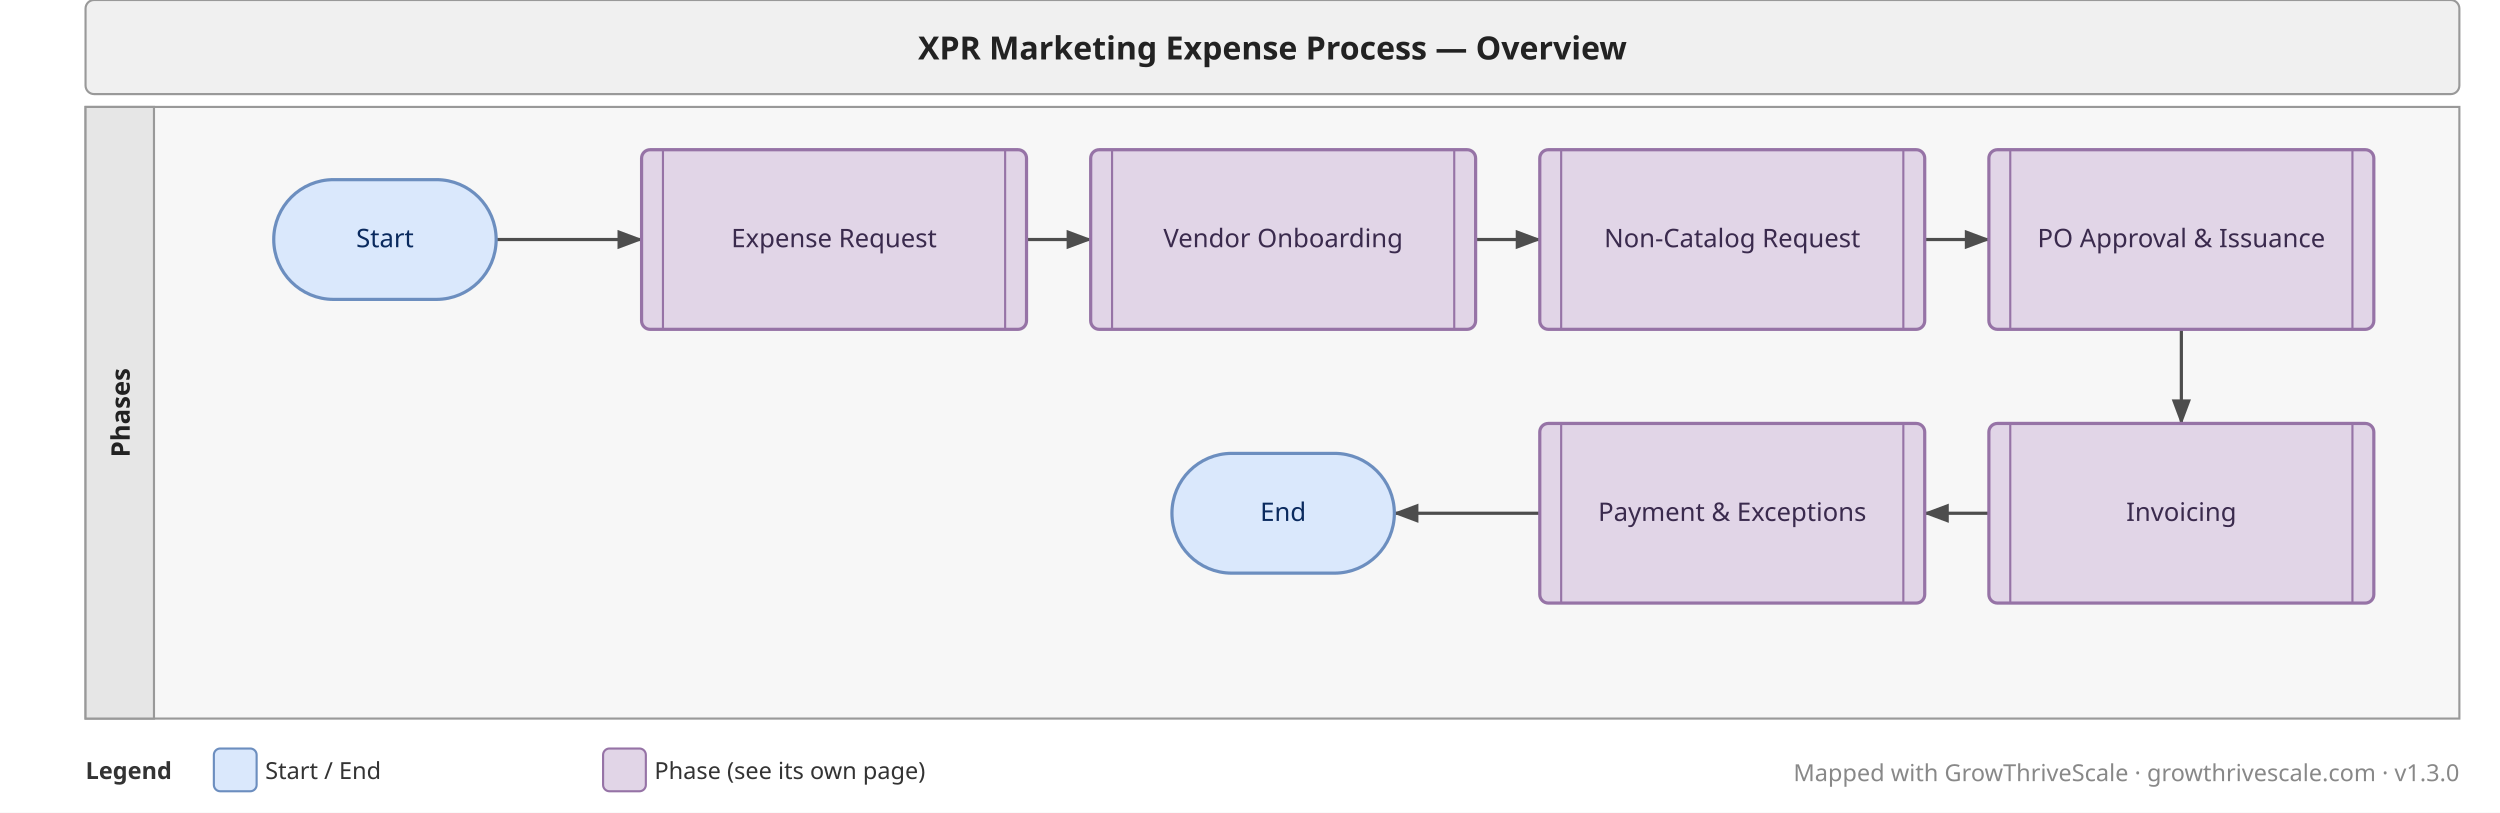
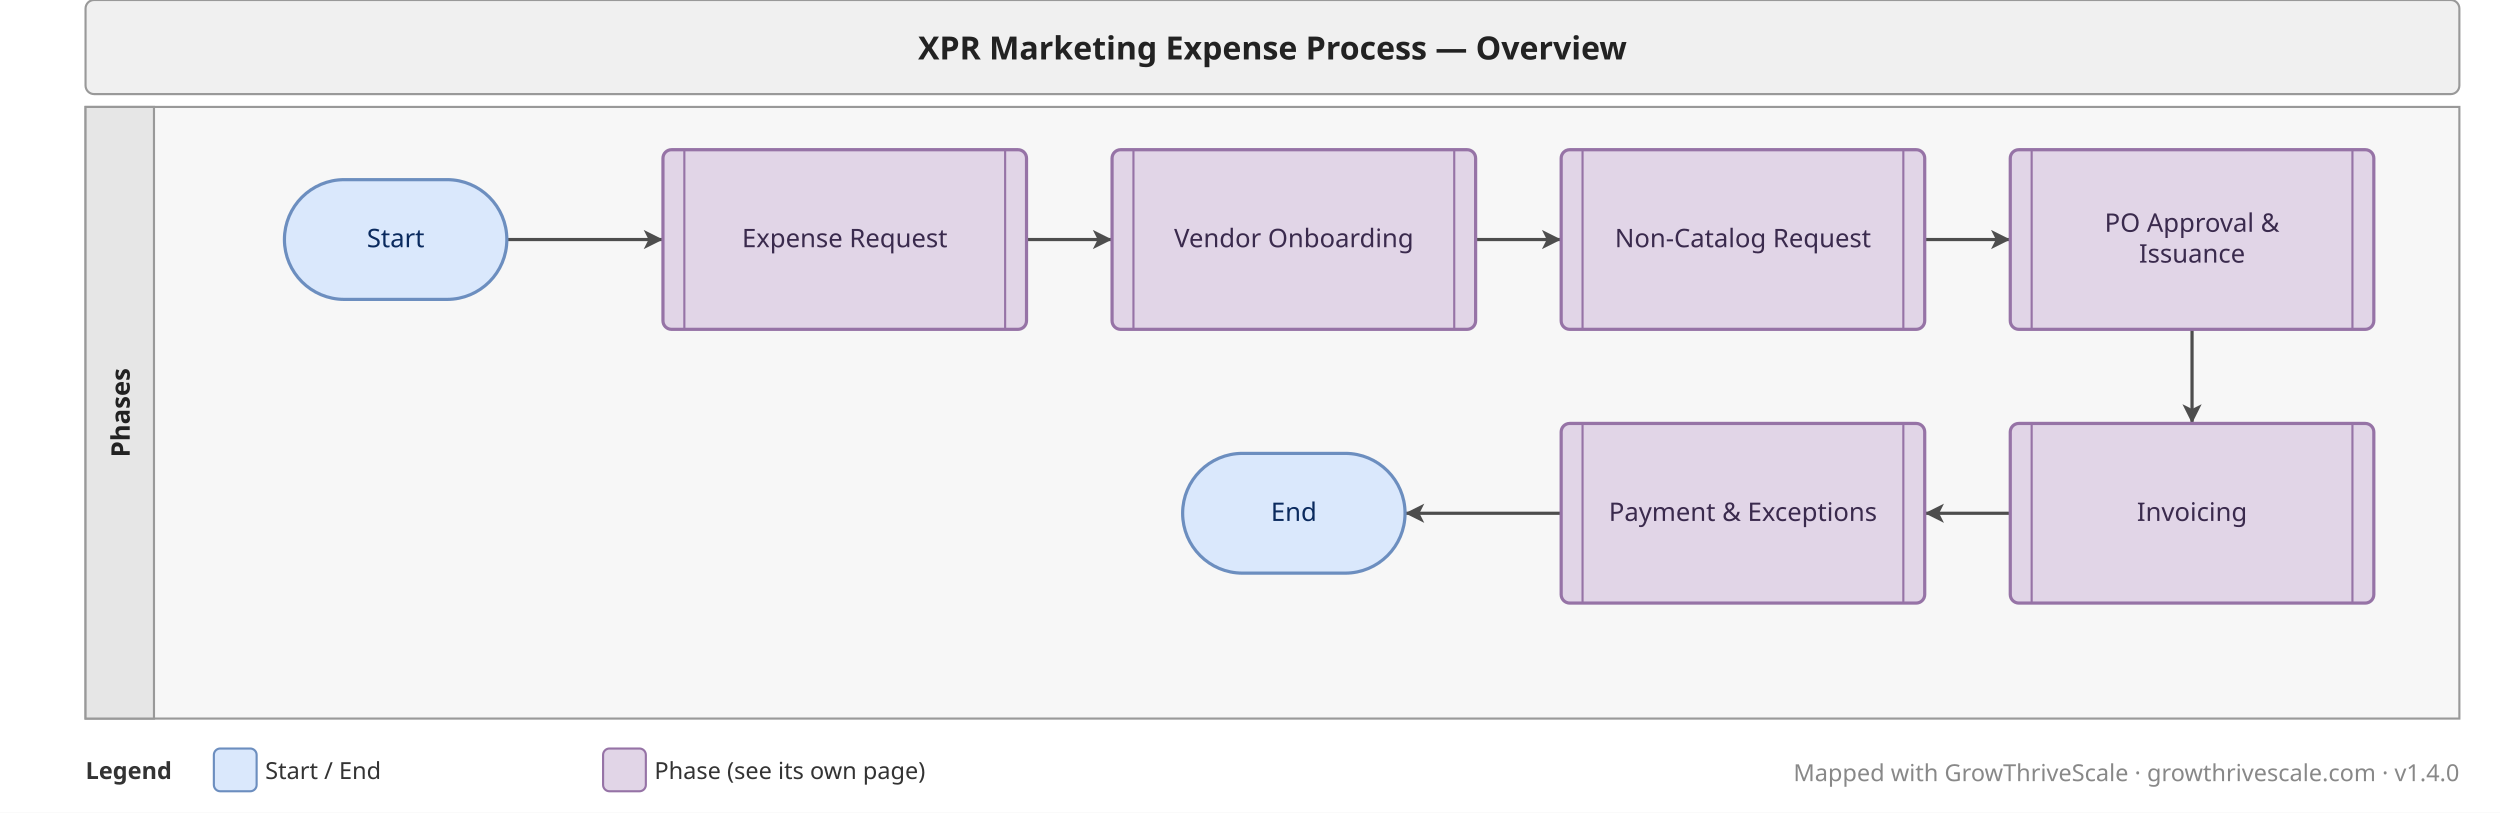
<svg xmlns="http://www.w3.org/2000/svg" viewBox="0 0 1169 380" width="1169" height="380" role="img" aria-label="XPR Marketing Expense Process swimlane process map — 0 tasks across 1 lanes" font-family="Verdana">
  <defs>
-     <marker id="pmg-arrow" markerWidth="10" markerHeight="10" refX="7.5" refY="3" orient="auto" markerUnits="strokeWidth">
-       <path d="M0,0 L8,3 L0,6 z" fill="#4d4d4d" />
+     <marker id="pmg-arrow" markerWidth="10" markerHeight="10" refX="9" refY="4.5" orient="auto" markerUnits="userSpaceOnUse">
+       <path d="M0,0 L9,4.5 L0,9 L2.25,4.5 z" fill="#4d4d4d" />
    </marker>
  </defs>
  <rect x="0" y="0" width="1169" height="380" fill="#ffffff" />
  <rect x="40" y="0" width="1110" height="44" rx="4" fill="#f0f0f0" stroke="#999999" />
  <text x="595" y="22" text-anchor="middle" dominant-baseline="central" font-size="15" font-weight="700" fill="#222222">XPR Marketing Expense Process  —  Overview</text>
  <rect x="40" y="50" width="1110" height="286" fill="#f7f7f7" stroke="#999999" />
  <rect x="40" y="50" width="32" height="286" fill="#e6e6e6" stroke="#999999" />
  <text transform="rotate(-90 56 193)" x="56" y="193" text-anchor="middle" dominant-baseline="central" font-size="12" font-weight="700" fill="#222222">Phases</text>
-   <polyline points="232,112 300,112" fill="none" stroke="#4d4d4d" stroke-width="1.5" marker-end="url(#pmg-arrow)" />
-   <polyline points="480,112 510,112" fill="none" stroke="#4d4d4d" stroke-width="1.5" marker-end="url(#pmg-arrow)" />
-   <polyline points="690,112 720,112" fill="none" stroke="#4d4d4d" stroke-width="1.5" marker-end="url(#pmg-arrow)" />
-   <polyline points="900,112 930,112" fill="none" stroke="#4d4d4d" stroke-width="1.5" marker-end="url(#pmg-arrow)" />
-   <polyline points="1020,154 1020,198" fill="none" stroke="#4d4d4d" stroke-width="1.5" marker-end="url(#pmg-arrow)" />
-   <polyline points="930,240 900,240" fill="none" stroke="#4d4d4d" stroke-width="1.5" marker-end="url(#pmg-arrow)" />
-   <polyline points="720,240 652,240" fill="none" stroke="#4d4d4d" stroke-width="1.5" marker-end="url(#pmg-arrow)" />
-   <rect x="128" y="84" width="104" height="56" rx="28" ry="28" fill="#dae8fc" stroke="#6c8ebf" stroke-width="1.5" />
-   <text x="180" y="115.6" text-anchor="middle" font-size="12" fill="#0a2a5e">Start</text>
-   <rect x="300" y="70" width="180" height="84" rx="4" fill="#e1d5e7" stroke="#9673a6" stroke-width="1.5" />
-   <line x1="310" y1="70" x2="310" y2="154" stroke="#9673a6" />
+   <path d="M237,112L310,112" fill="none" stroke="#4d4d4d" stroke-width="1.5" stroke-linejoin="round" marker-end="url(#pmg-arrow)" />
+   <path d="M480,112L520,112" fill="none" stroke="#4d4d4d" stroke-width="1.5" stroke-linejoin="round" marker-end="url(#pmg-arrow)" />
+   <path d="M690,112L730,112" fill="none" stroke="#4d4d4d" stroke-width="1.5" stroke-linejoin="round" marker-end="url(#pmg-arrow)" />
+   <path d="M900,112L940,112" fill="none" stroke="#4d4d4d" stroke-width="1.5" stroke-linejoin="round" marker-end="url(#pmg-arrow)" />
+   <path d="M1025,154L1025,198" fill="none" stroke="#4d4d4d" stroke-width="1.5" stroke-linejoin="round" marker-end="url(#pmg-arrow)" />
+   <path d="M940,240L900,240" fill="none" stroke="#4d4d4d" stroke-width="1.5" stroke-linejoin="round" marker-end="url(#pmg-arrow)" />
+   <path d="M730,240L657,240" fill="none" stroke="#4d4d4d" stroke-width="1.5" stroke-linejoin="round" marker-end="url(#pmg-arrow)" />
+   <rect x="133" y="84" width="104" height="56" rx="28" ry="28" fill="#dae8fc" stroke="#6c8ebf" stroke-width="1.5" />
+   <text x="185" y="115.6" text-anchor="middle" font-size="12" fill="#0a2a5e">Start</text>
+   <rect x="310" y="70" width="170" height="84" rx="4" fill="#e1d5e7" stroke="#9673a6" stroke-width="1.5" />
+   <line x1="320" y1="70" x2="320" y2="154" stroke="#9673a6" />
  <line x1="470" y1="70" x2="470" y2="154" stroke="#9673a6" />
-   <text x="390" y="115.6" text-anchor="middle" font-size="12" fill="#3a2a4d">Expense Request</text>
-   <rect x="510" y="70" width="180" height="84" rx="4" fill="#e1d5e7" stroke="#9673a6" stroke-width="1.5" />
-   <line x1="520" y1="70" x2="520" y2="154" stroke="#9673a6" />
+   <text x="395" y="115.6" text-anchor="middle" font-size="12" fill="#3a2a4d">Expense Request</text>
+   <rect x="520" y="70" width="170" height="84" rx="4" fill="#e1d5e7" stroke="#9673a6" stroke-width="1.5" />
+   <line x1="530" y1="70" x2="530" y2="154" stroke="#9673a6" />
  <line x1="680" y1="70" x2="680" y2="154" stroke="#9673a6" />
-   <text x="600" y="115.6" text-anchor="middle" font-size="12" fill="#3a2a4d">Vendor Onboarding</text>
-   <rect x="720" y="70" width="180" height="84" rx="4" fill="#e1d5e7" stroke="#9673a6" stroke-width="1.5" />
-   <line x1="730" y1="70" x2="730" y2="154" stroke="#9673a6" />
+   <text x="605" y="115.6" text-anchor="middle" font-size="12" fill="#3a2a4d">Vendor Onboarding</text>
+   <rect x="730" y="70" width="170" height="84" rx="4" fill="#e1d5e7" stroke="#9673a6" stroke-width="1.5" />
+   <line x1="740" y1="70" x2="740" y2="154" stroke="#9673a6" />
  <line x1="890" y1="70" x2="890" y2="154" stroke="#9673a6" />
-   <text x="810" y="115.6" text-anchor="middle" font-size="12" fill="#3a2a4d">Non-Catalog Request</text>
-   <rect x="930" y="70" width="180" height="84" rx="4" fill="#e1d5e7" stroke="#9673a6" stroke-width="1.5" />
-   <line x1="940" y1="70" x2="940" y2="154" stroke="#9673a6" />
+   <text x="815" y="115.6" text-anchor="middle" font-size="12" fill="#3a2a4d">Non-Catalog Request</text>
+   <rect x="940" y="70" width="170" height="84" rx="4" fill="#e1d5e7" stroke="#9673a6" stroke-width="1.5" />
+   <line x1="950" y1="70" x2="950" y2="154" stroke="#9673a6" />
  <line x1="1100" y1="70" x2="1100" y2="154" stroke="#9673a6" />
-   <text x="1020" y="115.6" text-anchor="middle" font-size="12" fill="#3a2a4d">PO Approval &amp; Issuance</text>
-   <rect x="930" y="198" width="180" height="84" rx="4" fill="#e1d5e7" stroke="#9673a6" stroke-width="1.5" />
-   <line x1="940" y1="198" x2="940" y2="282" stroke="#9673a6" />
+   <text x="1025" y="108.4" text-anchor="middle" font-size="12" fill="#3a2a4d">PO Approval &amp;</text>
+   <text x="1025" y="122.8" text-anchor="middle" font-size="12" fill="#3a2a4d">Issuance</text>
+   <rect x="940" y="198" width="170" height="84" rx="4" fill="#e1d5e7" stroke="#9673a6" stroke-width="1.5" />
+   <line x1="950" y1="198" x2="950" y2="282" stroke="#9673a6" />
  <line x1="1100" y1="198" x2="1100" y2="282" stroke="#9673a6" />
-   <text x="1020" y="243.6" text-anchor="middle" font-size="12" fill="#3a2a4d">Invoicing</text>
-   <rect x="720" y="198" width="180" height="84" rx="4" fill="#e1d5e7" stroke="#9673a6" stroke-width="1.5" />
-   <line x1="730" y1="198" x2="730" y2="282" stroke="#9673a6" />
+   <text x="1025" y="243.6" text-anchor="middle" font-size="12" fill="#3a2a4d">Invoicing</text>
+   <rect x="730" y="198" width="170" height="84" rx="4" fill="#e1d5e7" stroke="#9673a6" stroke-width="1.5" />
+   <line x1="740" y1="198" x2="740" y2="282" stroke="#9673a6" />
  <line x1="890" y1="198" x2="890" y2="282" stroke="#9673a6" />
-   <text x="810" y="243.6" text-anchor="middle" font-size="12" fill="#3a2a4d">Payment &amp; Exceptions</text>
-   <rect x="548" y="212" width="104" height="56" rx="28" ry="28" fill="#dae8fc" stroke="#6c8ebf" stroke-width="1.5" />
-   <text x="600" y="243.6" text-anchor="middle" font-size="12" fill="#0a2a5e">End</text>
+   <text x="815" y="243.6" text-anchor="middle" font-size="12" fill="#3a2a4d">Payment &amp; Exceptions</text>
+   <rect x="553" y="212" width="104" height="56" rx="28" ry="28" fill="#dae8fc" stroke="#6c8ebf" stroke-width="1.5" />
+   <text x="605" y="243.6" text-anchor="middle" font-size="12" fill="#0a2a5e">End</text>
  <text x="40" y="360" dominant-baseline="central" font-size="11" font-weight="700" fill="#333333">Legend</text>
  <rect x="100" y="350" width="20" height="20" rx="3" fill="#dae8fc" stroke="#6c8ebf" />
  <text x="124" y="360" dominant-baseline="central" font-size="11" fill="#333333">Start / End</text>
  <rect x="282" y="350" width="20" height="20" rx="3" fill="#e1d5e7" stroke="#9673a6" />
  <text x="306" y="360" dominant-baseline="central" font-size="11" fill="#333333">Phase (see its own page)</text>
-   <text x="1150" y="361" text-anchor="end" dominant-baseline="central" font-size="11" fill="#888888">Mapped with GrowThriveScale · growthrivescale.com · v1.3.0</text>
+   <text x="1150" y="361" text-anchor="end" dominant-baseline="central" font-size="11" fill="#888888">Mapped with GrowThriveScale · growthrivescale.com · v1.4.0</text>
</svg>
